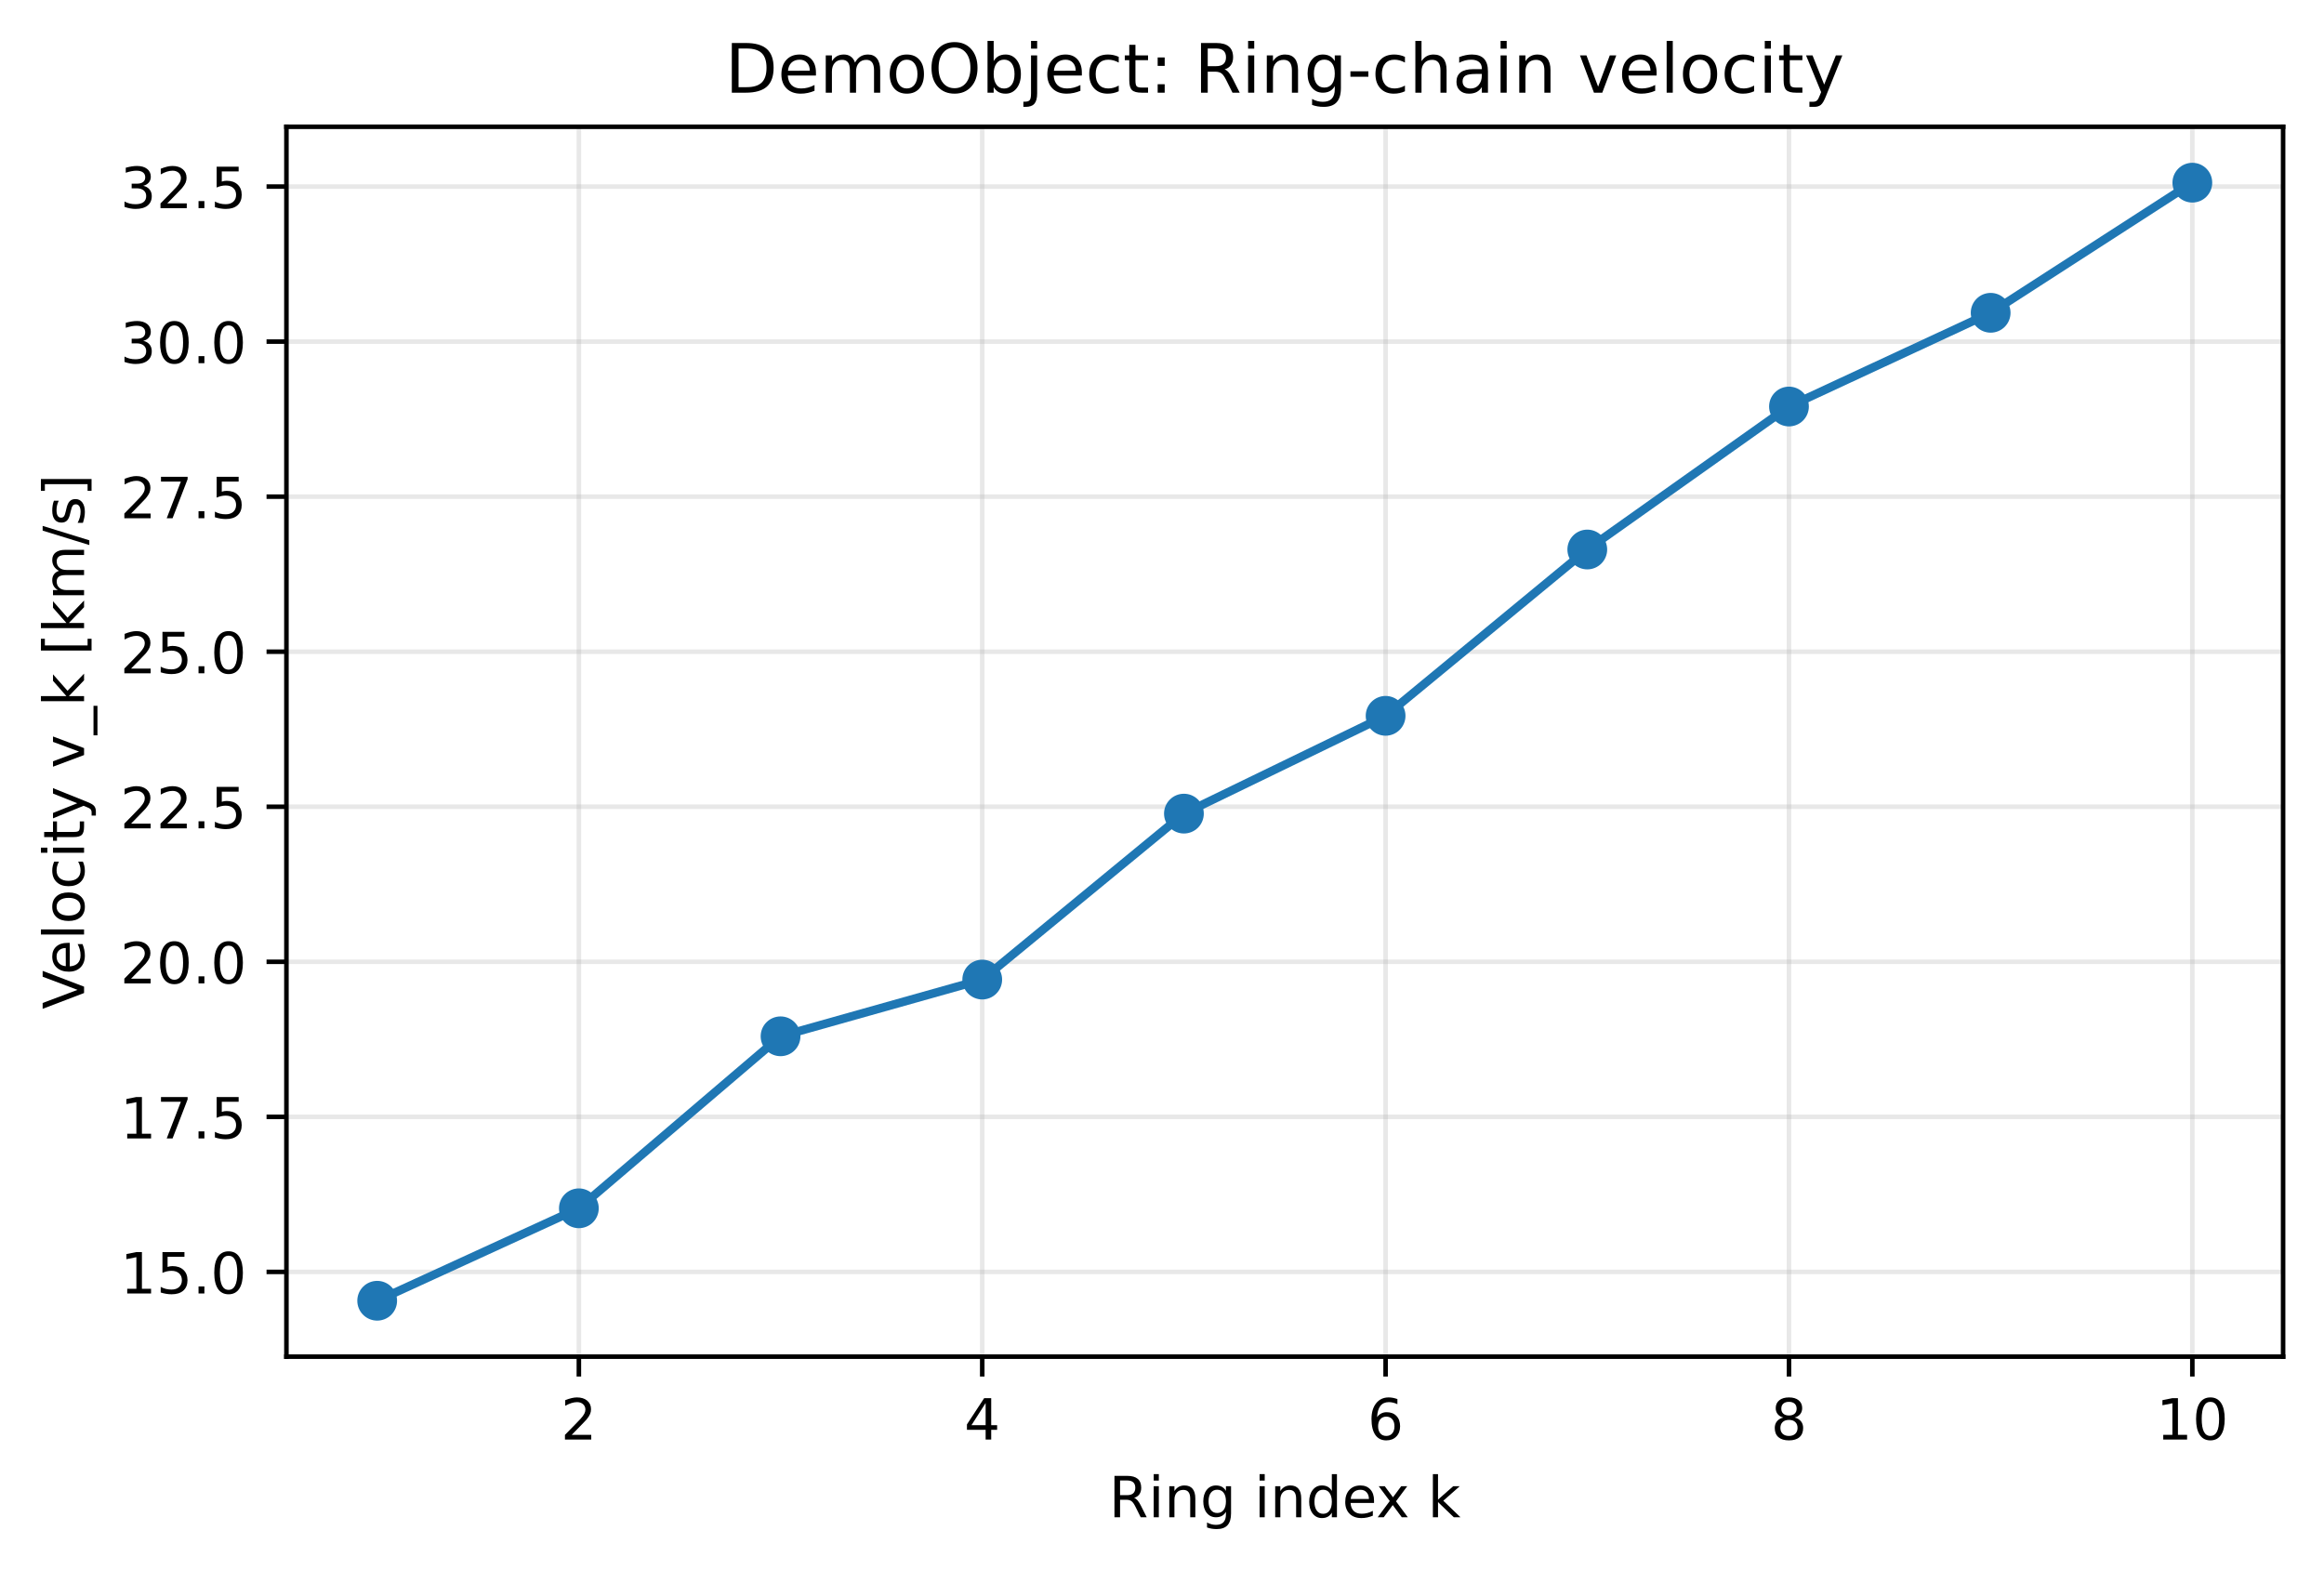
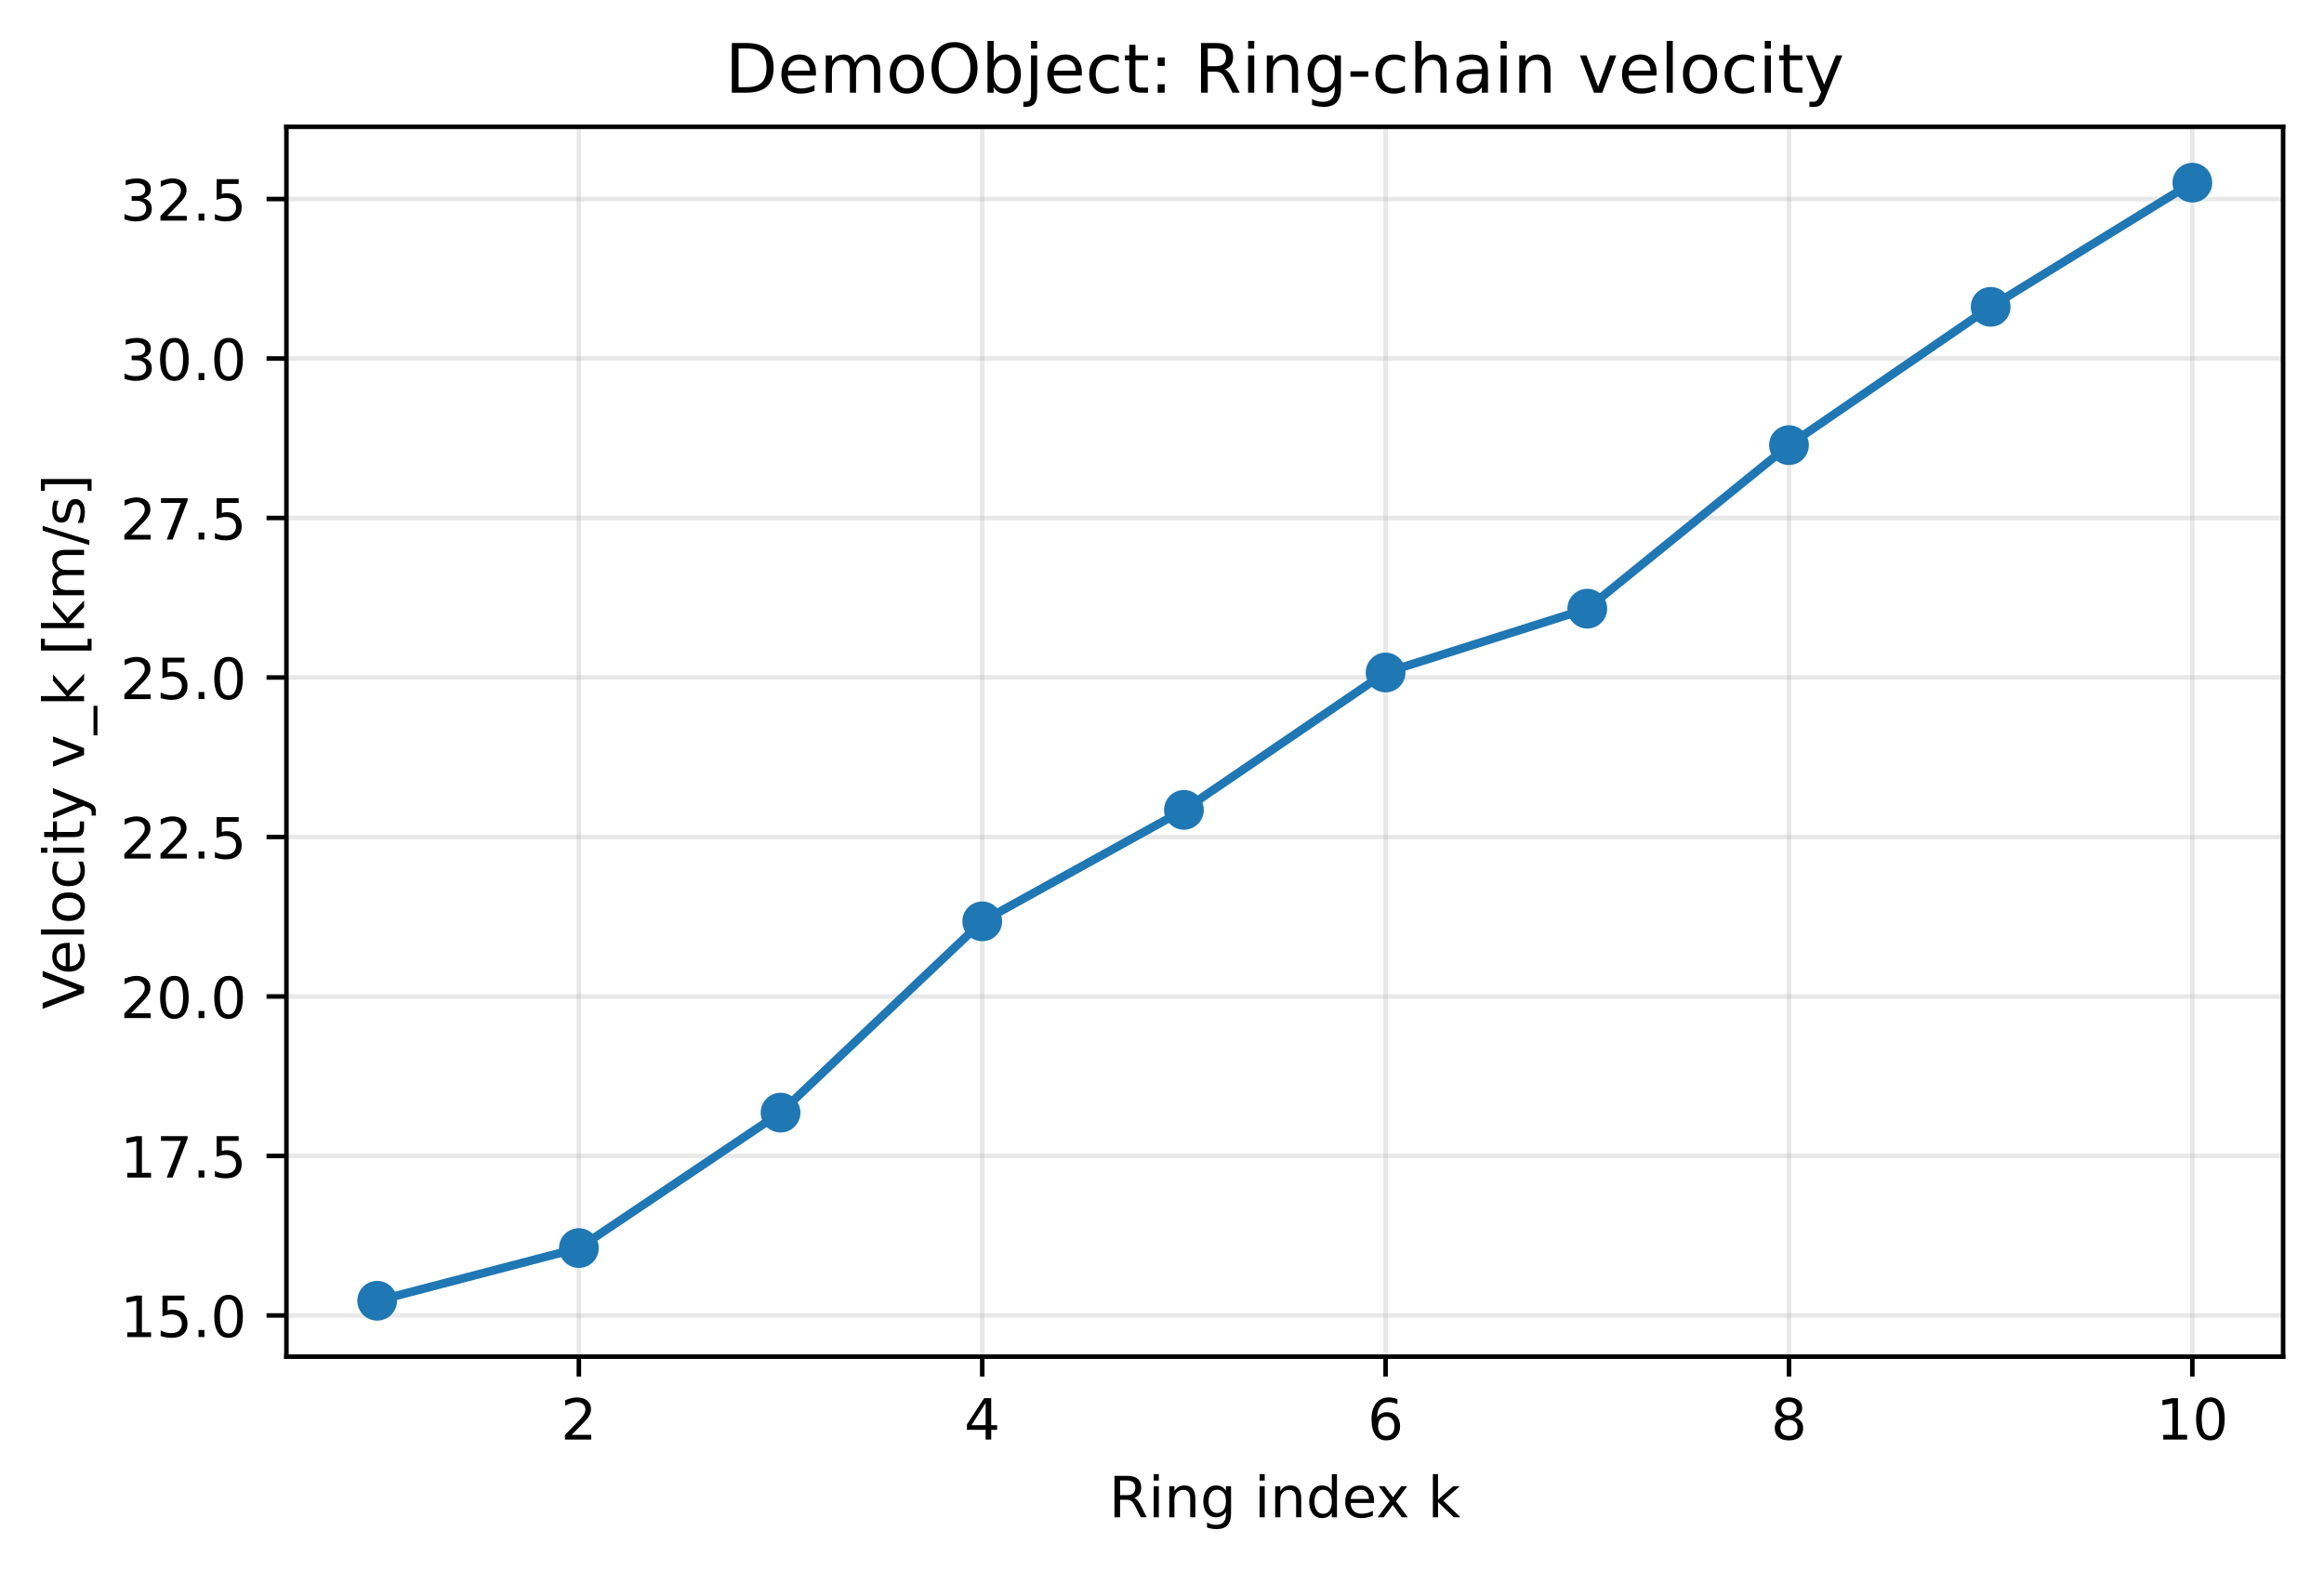
<svg xmlns="http://www.w3.org/2000/svg" xmlns:xlink="http://www.w3.org/1999/xlink" width="409.118pt" height="276.396pt" viewBox="0 0 409.118 276.396" version="1.1">
  <defs>
    <style type="text/css">*{stroke-linejoin: round; stroke-linecap: butt}</style>
  </defs>
  <g id="figure_1">
    <g id="patch_1">
      <path d="M 0 276.396  L 409.118 276.396  L 409.118 0  L 0 0  z " style="fill: #ffffff" />
    </g>
    <g id="axes_1">
      <g id="patch_2">
        <path d="M 50.422 238.84  L 401.918 238.84  L 401.918 22.318  L 50.422 22.318  z " style="fill: #ffffff" />
      </g>
      <g id="matplotlib.axis_1">
        <g id="xtick_1">
          <g id="line2d_1">
-             <path d="M 101.904 238.84  L 101.904 22.318  " clip-path="url(#p3a08c18116)" style="fill: none; stroke: #b0b0b0; stroke-opacity: 0.3; stroke-width: 0.8; stroke-linecap: square" />
+             <path d="M 101.904 238.84  L 101.904 22.318  " clip-path="url(#p1abeb2f407)" style="fill: none; stroke: #b0b0b0; stroke-opacity: 0.3; stroke-width: 0.8; stroke-linecap: square" />
          </g>
          <g id="line2d_2">
            <defs>
-               <path id="mea21366358" d="M 0 0  L 0 3.5  " style="stroke: #000000; stroke-width: 0.8" />
+               <path id="m76c64775c7" d="M 0 0  L 0 3.5  " style="stroke: #000000; stroke-width: 0.8" />
            </defs>
            <g>
-               <use xlink:href="#mea21366358" x="101.904" y="238.84" style="stroke: #000000; stroke-width: 0.8" />
+               <use xlink:href="#m76c64775c7" x="101.904" y="238.84" style="stroke: #000000; stroke-width: 0.8" />
            </g>
          </g>
          <g id="text_1">
            <g transform="translate(98.72237 253.4381) scale(0.1 -0.1)">
              <defs>
                <path id="DejaVuSans-32" d="M 1228 531  L 3431 531  L 3431 0  L 469 0  L 469 531  Q 828 903 1448 1529  Q 2069 2156 2228 2338  Q 2531 2678 2651 2914  Q 2772 3150 2772 3378  Q 2772 3750 2511 3984  Q 2250 4219 1831 4219  Q 1534 4219 1204 4116  Q 875 4013 500 3803  L 500 4441  Q 881 4594 1212 4672  Q 1544 4750 1819 4750  Q 2544 4750 2975 4387  Q 3406 4025 3406 3419  Q 3406 3131 3298 2873  Q 3191 2616 2906 2266  Q 2828 2175 2409 1742  Q 1991 1309 1228 531  z " transform="scale(0.015625)" />
              </defs>
              <use xlink:href="#DejaVuSans-32" />
            </g>
          </g>
        </g>
        <g id="xtick_2">
          <g id="line2d_3">
-             <path d="M 172.913 238.84  L 172.913 22.318  " clip-path="url(#p3a08c18116)" style="fill: none; stroke: #b0b0b0; stroke-opacity: 0.3; stroke-width: 0.8; stroke-linecap: square" />
+             <path d="M 172.913 238.84  L 172.913 22.318  " clip-path="url(#p1abeb2f407)" style="fill: none; stroke: #b0b0b0; stroke-opacity: 0.3; stroke-width: 0.8; stroke-linecap: square" />
          </g>
          <g id="line2d_4">
            <g>
-               <use xlink:href="#mea21366358" x="172.913" y="238.84" style="stroke: #000000; stroke-width: 0.8" />
+               <use xlink:href="#m76c64775c7" x="172.913" y="238.84" style="stroke: #000000; stroke-width: 0.8" />
            </g>
          </g>
          <g id="text_2">
            <g transform="translate(169.7317 253.4381) scale(0.1 -0.1)">
              <defs>
                <path id="DejaVuSans-34" d="M 2419 4116  L 825 1625  L 2419 1625  L 2419 4116  z M 2253 4666  L 3047 4666  L 3047 1625  L 3713 1625  L 3713 1100  L 3047 1100  L 3047 0  L 2419 0  L 2419 1100  L 313 1100  L 313 1709  L 2253 4666  z " transform="scale(0.015625)" />
              </defs>
              <use xlink:href="#DejaVuSans-34" />
            </g>
          </g>
        </g>
        <g id="xtick_3">
          <g id="line2d_5">
-             <path d="M 243.922 238.84  L 243.922 22.318  " clip-path="url(#p3a08c18116)" style="fill: none; stroke: #b0b0b0; stroke-opacity: 0.3; stroke-width: 0.8; stroke-linecap: square" />
+             <path d="M 243.922 238.84  L 243.922 22.318  " clip-path="url(#p1abeb2f407)" style="fill: none; stroke: #b0b0b0; stroke-opacity: 0.3; stroke-width: 0.8; stroke-linecap: square" />
          </g>
          <g id="line2d_6">
            <g>
-               <use xlink:href="#mea21366358" x="243.922" y="238.84" style="stroke: #000000; stroke-width: 0.8" />
+               <use xlink:href="#m76c64775c7" x="243.922" y="238.84" style="stroke: #000000; stroke-width: 0.8" />
            </g>
          </g>
          <g id="text_3">
            <g transform="translate(240.741 253.4381) scale(0.1 -0.1)">
              <defs>
                <path id="DejaVuSans-36" d="M 2113 2584  Q 1688 2584 1439 2293  Q 1191 2003 1191 1497  Q 1191 994 1439 701  Q 1688 409 2113 409  Q 2538 409 2786 701  Q 3034 994 3034 1497  Q 3034 2003 2786 2293  Q 2538 2584 2113 2584  z M 3366 4563  L 3366 3988  Q 3128 4100 2886 4159  Q 2644 4219 2406 4219  Q 1781 4219 1451 3797  Q 1122 3375 1075 2522  Q 1259 2794 1537 2939  Q 1816 3084 2150 3084  Q 2853 3084 3261 2657  Q 3669 2231 3669 1497  Q 3669 778 3244 343  Q 2819 -91 2113 -91  Q 1303 -91 875 529  Q 447 1150 447 2328  Q 447 3434 972 4092  Q 1497 4750 2381 4750  Q 2619 4750 2861 4703  Q 3103 4656 3366 4563  z " transform="scale(0.015625)" />
              </defs>
              <use xlink:href="#DejaVuSans-36" />
            </g>
          </g>
        </g>
        <g id="xtick_4">
          <g id="line2d_7">
-             <path d="M 314.932 238.84  L 314.932 22.318  " clip-path="url(#p3a08c18116)" style="fill: none; stroke: #b0b0b0; stroke-opacity: 0.3; stroke-width: 0.8; stroke-linecap: square" />
+             <path d="M 314.932 238.84  L 314.932 22.318  " clip-path="url(#p1abeb2f407)" style="fill: none; stroke: #b0b0b0; stroke-opacity: 0.3; stroke-width: 0.8; stroke-linecap: square" />
          </g>
          <g id="line2d_8">
            <g>
-               <use xlink:href="#mea21366358" x="314.932" y="238.84" style="stroke: #000000; stroke-width: 0.8" />
+               <use xlink:href="#m76c64775c7" x="314.932" y="238.84" style="stroke: #000000; stroke-width: 0.8" />
            </g>
          </g>
          <g id="text_4">
            <g transform="translate(311.7503 253.4381) scale(0.1 -0.1)">
              <defs>
                <path id="DejaVuSans-38" d="M 2034 2216  Q 1584 2216 1326 1975  Q 1069 1734 1069 1313  Q 1069 891 1326 650  Q 1584 409 2034 409  Q 2484 409 2743 651  Q 3003 894 3003 1313  Q 3003 1734 2745 1975  Q 2488 2216 2034 2216  z M 1403 2484  Q 997 2584 770 2862  Q 544 3141 544 3541  Q 544 4100 942 4425  Q 1341 4750 2034 4750  Q 2731 4750 3128 4425  Q 3525 4100 3525 3541  Q 3525 3141 3298 2862  Q 3072 2584 2669 2484  Q 3125 2378 3379 2068  Q 3634 1759 3634 1313  Q 3634 634 3220 271  Q 2806 -91 2034 -91  Q 1263 -91 848 271  Q 434 634 434 1313  Q 434 1759 690 2068  Q 947 2378 1403 2484  z M 1172 3481  Q 1172 3119 1398 2916  Q 1625 2713 2034 2713  Q 2441 2713 2670 2916  Q 2900 3119 2900 3481  Q 2900 3844 2670 4047  Q 2441 4250 2034 4250  Q 1625 4250 1398 4047  Q 1172 3844 1172 3481  z " transform="scale(0.015625)" />
              </defs>
              <use xlink:href="#DejaVuSans-38" />
            </g>
          </g>
        </g>
        <g id="xtick_5">
          <g id="line2d_9">
-             <path d="M 385.941 238.84  L 385.941 22.318  " clip-path="url(#p3a08c18116)" style="fill: none; stroke: #b0b0b0; stroke-opacity: 0.3; stroke-width: 0.8; stroke-linecap: square" />
+             <path d="M 385.941 238.84  L 385.941 22.318  " clip-path="url(#p1abeb2f407)" style="fill: none; stroke: #b0b0b0; stroke-opacity: 0.3; stroke-width: 0.8; stroke-linecap: square" />
          </g>
          <g id="line2d_10">
            <g>
-               <use xlink:href="#mea21366358" x="385.941" y="238.84" style="stroke: #000000; stroke-width: 0.8" />
+               <use xlink:href="#m76c64775c7" x="385.941" y="238.84" style="stroke: #000000; stroke-width: 0.8" />
            </g>
          </g>
          <g id="text_5">
            <g transform="translate(379.5783 253.4381) scale(0.1 -0.1)">
              <defs>
                <path id="DejaVuSans-31" d="M 794 531  L 1825 531  L 1825 4091  L 703 3866  L 703 4441  L 1819 4666  L 2450 4666  L 2450 531  L 3481 531  L 3481 0  L 794 0  L 794 531  z " transform="scale(0.015625)" />
                <path id="DejaVuSans-30" d="M 2034 4250  Q 1547 4250 1301 3770  Q 1056 3291 1056 2328  Q 1056 1369 1301 889  Q 1547 409 2034 409  Q 2525 409 2770 889  Q 3016 1369 3016 2328  Q 3016 3291 2770 3770  Q 2525 4250 2034 4250  z M 2034 4750  Q 2819 4750 3233 4129  Q 3647 3509 3647 2328  Q 3647 1150 3233 529  Q 2819 -91 2034 -91  Q 1250 -91 836 529  Q 422 1150 422 2328  Q 422 3509 836 4129  Q 1250 4750 2034 4750  z " transform="scale(0.015625)" />
              </defs>
              <use xlink:href="#DejaVuSans-31" />
              <use xlink:href="#DejaVuSans-30" transform="translate(63.62305 0)" />
            </g>
          </g>
        </g>
        <g id="text_6">
          <g transform="translate(195.2098 267.1163) scale(0.1 -0.1)">
            <defs>
              <path id="DejaVuSans-52" d="M 2841 2188  Q 3044 2119 3236 1894  Q 3428 1669 3622 1275  L 4263 0  L 3584 0  L 2988 1197  Q 2756 1666 2539 1819  Q 2322 1972 1947 1972  L 1259 1972  L 1259 0  L 628 0  L 628 4666  L 2053 4666  Q 2853 4666 3247 4331  Q 3641 3997 3641 3322  Q 3641 2881 3436 2590  Q 3231 2300 2841 2188  z M 1259 4147  L 1259 2491  L 2053 2491  Q 2509 2491 2742 2702  Q 2975 2913 2975 3322  Q 2975 3731 2742 3939  Q 2509 4147 2053 4147  L 1259 4147  z " transform="scale(0.015625)" />
              <path id="DejaVuSans-69" d="M 603 3500  L 1178 3500  L 1178 0  L 603 0  L 603 3500  z M 603 4863  L 1178 4863  L 1178 4134  L 603 4134  L 603 4863  z " transform="scale(0.015625)" />
              <path id="DejaVuSans-6e" d="M 3513 2113  L 3513 0  L 2938 0  L 2938 2094  Q 2938 2591 2744 2837  Q 2550 3084 2163 3084  Q 1697 3084 1428 2787  Q 1159 2491 1159 1978  L 1159 0  L 581 0  L 581 3500  L 1159 3500  L 1159 2956  Q 1366 3272 1645 3428  Q 1925 3584 2291 3584  Q 2894 3584 3203 3211  Q 3513 2838 3513 2113  z " transform="scale(0.015625)" />
              <path id="DejaVuSans-67" d="M 2906 1791  Q 2906 2416 2648 2759  Q 2391 3103 1925 3103  Q 1463 3103 1205 2759  Q 947 2416 947 1791  Q 947 1169 1205 825  Q 1463 481 1925 481  Q 2391 481 2648 825  Q 2906 1169 2906 1791  z M 3481 434  Q 3481 -459 3084 -895  Q 2688 -1331 1869 -1331  Q 1566 -1331 1297 -1286  Q 1028 -1241 775 -1147  L 775 -588  Q 1028 -725 1275 -790  Q 1522 -856 1778 -856  Q 2344 -856 2625 -561  Q 2906 -266 2906 331  L 2906 616  Q 2728 306 2450 153  Q 2172 0 1784 0  Q 1141 0 747 490  Q 353 981 353 1791  Q 353 2603 747 3093  Q 1141 3584 1784 3584  Q 2172 3584 2450 3431  Q 2728 3278 2906 2969  L 2906 3500  L 3481 3500  L 3481 434  z " transform="scale(0.015625)" />
              <path id="DejaVuSans-20" transform="scale(0.015625)" />
              <path id="DejaVuSans-64" d="M 2906 2969  L 2906 4863  L 3481 4863  L 3481 0  L 2906 0  L 2906 525  Q 2725 213 2448 61  Q 2172 -91 1784 -91  Q 1150 -91 751 415  Q 353 922 353 1747  Q 353 2572 751 3078  Q 1150 3584 1784 3584  Q 2172 3584 2448 3432  Q 2725 3281 2906 2969  z M 947 1747  Q 947 1113 1208 752  Q 1469 391 1925 391  Q 2381 391 2643 752  Q 2906 1113 2906 1747  Q 2906 2381 2643 2742  Q 2381 3103 1925 3103  Q 1469 3103 1208 2742  Q 947 2381 947 1747  z " transform="scale(0.015625)" />
              <path id="DejaVuSans-65" d="M 3597 1894  L 3597 1613  L 953 1613  Q 991 1019 1311 708  Q 1631 397 2203 397  Q 2534 397 2845 478  Q 3156 559 3463 722  L 3463 178  Q 3153 47 2828 -22  Q 2503 -91 2169 -91  Q 1331 -91 842 396  Q 353 884 353 1716  Q 353 2575 817 3079  Q 1281 3584 2069 3584  Q 2775 3584 3186 3129  Q 3597 2675 3597 1894  z M 3022 2063  Q 3016 2534 2758 2815  Q 2500 3097 2075 3097  Q 1594 3097 1305 2825  Q 1016 2553 972 2059  L 3022 2063  z " transform="scale(0.015625)" />
              <path id="DejaVuSans-78" d="M 3513 3500  L 2247 1797  L 3578 0  L 2900 0  L 1881 1375  L 863 0  L 184 0  L 1544 1831  L 300 3500  L 978 3500  L 1906 2253  L 2834 3500  L 3513 3500  z " transform="scale(0.015625)" />
              <path id="DejaVuSans-6b" d="M 581 4863  L 1159 4863  L 1159 1991  L 2875 3500  L 3609 3500  L 1753 1863  L 3688 0  L 2938 0  L 1159 1709  L 1159 0  L 581 0  L 581 4863  z " transform="scale(0.015625)" />
            </defs>
            <use xlink:href="#DejaVuSans-52" />
            <use xlink:href="#DejaVuSans-69" transform="translate(69.48242 0)" />
            <use xlink:href="#DejaVuSans-6e" transform="translate(97.26562 0)" />
            <use xlink:href="#DejaVuSans-67" transform="translate(160.6445 0)" />
            <use xlink:href="#DejaVuSans-20" transform="translate(224.1211 0)" />
            <use xlink:href="#DejaVuSans-69" transform="translate(255.9082 0)" />
            <use xlink:href="#DejaVuSans-6e" transform="translate(283.6914 0)" />
            <use xlink:href="#DejaVuSans-64" transform="translate(347.0703 0)" />
            <use xlink:href="#DejaVuSans-65" transform="translate(410.5469 0)" />
            <use xlink:href="#DejaVuSans-78" transform="translate(470.3203 0)" />
            <use xlink:href="#DejaVuSans-20" transform="translate(529.5 0)" />
            <use xlink:href="#DejaVuSans-6b" transform="translate(561.2871 0)" />
          </g>
        </g>
      </g>
      <g id="matplotlib.axis_2">
        <g id="ytick_1">
          <g id="line2d_11">
-             <path d="M 50.422 223.92  L 401.918 223.92  " clip-path="url(#p3a08c18116)" style="fill: none; stroke: #b0b0b0; stroke-opacity: 0.3; stroke-width: 0.8; stroke-linecap: square" />
+             <path d="M 50.422 231.587  L 401.918 231.587  " clip-path="url(#p1abeb2f407)" style="fill: none; stroke: #b0b0b0; stroke-opacity: 0.3; stroke-width: 0.8; stroke-linecap: square" />
          </g>
          <g id="line2d_12">
            <defs>
-               <path id="m4602dbe542" d="M 0 0  L -3.5 0  " style="stroke: #000000; stroke-width: 0.8" />
+               <path id="m8dc00217d2" d="M 0 0  L -3.5 0  " style="stroke: #000000; stroke-width: 0.8" />
            </defs>
            <g>
-               <use xlink:href="#m4602dbe542" x="50.422" y="223.92" style="stroke: #000000; stroke-width: 0.8" />
+               <use xlink:href="#m8dc00217d2" x="50.422" y="231.587" style="stroke: #000000; stroke-width: 0.8" />
            </g>
          </g>
          <g id="text_7">
-             <g transform="translate(21.15625 227.7188) scale(0.1 -0.1)">
+             <g transform="translate(21.15625 235.3864) scale(0.1 -0.1)">
              <defs>
                <path id="DejaVuSans-35" d="M 691 4666  L 3169 4666  L 3169 4134  L 1269 4134  L 1269 2991  Q 1406 3038 1543 3061  Q 1681 3084 1819 3084  Q 2600 3084 3056 2656  Q 3513 2228 3513 1497  Q 3513 744 3044 326  Q 2575 -91 1722 -91  Q 1428 -91 1123 -41  Q 819 9 494 109  L 494 744  Q 775 591 1075 516  Q 1375 441 1709 441  Q 2250 441 2565 725  Q 2881 1009 2881 1497  Q 2881 1984 2565 2268  Q 2250 2553 1709 2553  Q 1456 2553 1204 2497  Q 953 2441 691 2322  L 691 4666  z " transform="scale(0.015625)" />
                <path id="DejaVuSans-2e" d="M 684 794  L 1344 794  L 1344 0  L 684 0  L 684 794  z " transform="scale(0.015625)" />
              </defs>
              <use xlink:href="#DejaVuSans-31" />
              <use xlink:href="#DejaVuSans-35" transform="translate(63.62305 0)" />
              <use xlink:href="#DejaVuSans-2e" transform="translate(127.2461 0)" />
              <use xlink:href="#DejaVuSans-30" transform="translate(159.0332 0)" />
            </g>
          </g>
        </g>
        <g id="ytick_2">
          <g id="line2d_13">
-             <path d="M 50.422 196.623  L 401.918 196.623  " clip-path="url(#p3a08c18116)" style="fill: none; stroke: #b0b0b0; stroke-opacity: 0.3; stroke-width: 0.8; stroke-linecap: square" />
+             <path d="M 50.422 203.508  L 401.918 203.508  " clip-path="url(#p1abeb2f407)" style="fill: none; stroke: #b0b0b0; stroke-opacity: 0.3; stroke-width: 0.8; stroke-linecap: square" />
          </g>
          <g id="line2d_14">
            <g>
-               <use xlink:href="#m4602dbe542" x="50.422" y="196.623" style="stroke: #000000; stroke-width: 0.8" />
+               <use xlink:href="#m8dc00217d2" x="50.422" y="203.508" style="stroke: #000000; stroke-width: 0.8" />
            </g>
          </g>
          <g id="text_8">
-             <g transform="translate(21.15625 200.422) scale(0.1 -0.1)">
+             <g transform="translate(21.15625 207.3076) scale(0.1 -0.1)">
              <defs>
                <path id="DejaVuSans-37" d="M 525 4666  L 3525 4666  L 3525 4397  L 1831 0  L 1172 0  L 2766 4134  L 525 4134  L 525 4666  z " transform="scale(0.015625)" />
              </defs>
              <use xlink:href="#DejaVuSans-31" />
              <use xlink:href="#DejaVuSans-37" transform="translate(63.62305 0)" />
              <use xlink:href="#DejaVuSans-2e" transform="translate(127.2461 0)" />
              <use xlink:href="#DejaVuSans-35" transform="translate(159.0332 0)" />
            </g>
          </g>
        </g>
        <g id="ytick_3">
          <g id="line2d_15">
-             <path d="M 50.422 169.326  L 401.918 169.326  " clip-path="url(#p3a08c18116)" style="fill: none; stroke: #b0b0b0; stroke-opacity: 0.3; stroke-width: 0.8; stroke-linecap: square" />
+             <path d="M 50.422 175.43  L 401.918 175.43  " clip-path="url(#p1abeb2f407)" style="fill: none; stroke: #b0b0b0; stroke-opacity: 0.3; stroke-width: 0.8; stroke-linecap: square" />
          </g>
          <g id="line2d_16">
            <g>
-               <use xlink:href="#m4602dbe542" x="50.422" y="169.326" style="stroke: #000000; stroke-width: 0.8" />
+               <use xlink:href="#m8dc00217d2" x="50.422" y="175.43" style="stroke: #000000; stroke-width: 0.8" />
            </g>
          </g>
          <g id="text_9">
-             <g transform="translate(21.15625 173.1252) scale(0.1 -0.1)">
+             <g transform="translate(21.15625 179.2288) scale(0.1 -0.1)">
              <use xlink:href="#DejaVuSans-32" />
              <use xlink:href="#DejaVuSans-30" transform="translate(63.62305 0)" />
              <use xlink:href="#DejaVuSans-2e" transform="translate(127.2461 0)" />
              <use xlink:href="#DejaVuSans-30" transform="translate(159.0332 0)" />
            </g>
          </g>
        </g>
        <g id="ytick_4">
          <g id="line2d_17">
-             <path d="M 50.422 142.029  L 401.918 142.029  " clip-path="url(#p3a08c18116)" style="fill: none; stroke: #b0b0b0; stroke-opacity: 0.3; stroke-width: 0.8; stroke-linecap: square" />
+             <path d="M 50.422 147.351  L 401.918 147.351  " clip-path="url(#p1abeb2f407)" style="fill: none; stroke: #b0b0b0; stroke-opacity: 0.3; stroke-width: 0.8; stroke-linecap: square" />
          </g>
          <g id="line2d_18">
            <g>
-               <use xlink:href="#m4602dbe542" x="50.422" y="142.029" style="stroke: #000000; stroke-width: 0.8" />
+               <use xlink:href="#m8dc00217d2" x="50.422" y="147.351" style="stroke: #000000; stroke-width: 0.8" />
            </g>
          </g>
          <g id="text_10">
-             <g transform="translate(21.15625 145.8283) scale(0.1 -0.1)">
+             <g transform="translate(21.15625 151.15) scale(0.1 -0.1)">
              <use xlink:href="#DejaVuSans-32" />
              <use xlink:href="#DejaVuSans-32" transform="translate(63.62305 0)" />
              <use xlink:href="#DejaVuSans-2e" transform="translate(127.2461 0)" />
              <use xlink:href="#DejaVuSans-35" transform="translate(159.0332 0)" />
            </g>
          </g>
        </g>
        <g id="ytick_5">
          <g id="line2d_19">
-             <path d="M 50.422 114.732  L 401.918 114.732  " clip-path="url(#p3a08c18116)" style="fill: none; stroke: #b0b0b0; stroke-opacity: 0.3; stroke-width: 0.8; stroke-linecap: square" />
+             <path d="M 50.422 119.272  L 401.918 119.272  " clip-path="url(#p1abeb2f407)" style="fill: none; stroke: #b0b0b0; stroke-opacity: 0.3; stroke-width: 0.8; stroke-linecap: square" />
          </g>
          <g id="line2d_20">
            <g>
-               <use xlink:href="#m4602dbe542" x="50.422" y="114.732" style="stroke: #000000; stroke-width: 0.8" />
+               <use xlink:href="#m8dc00217d2" x="50.422" y="119.272" style="stroke: #000000; stroke-width: 0.8" />
            </g>
          </g>
          <g id="text_11">
-             <g transform="translate(21.15625 118.5315) scale(0.1 -0.1)">
+             <g transform="translate(21.15625 123.0712) scale(0.1 -0.1)">
              <use xlink:href="#DejaVuSans-32" />
              <use xlink:href="#DejaVuSans-35" transform="translate(63.62305 0)" />
              <use xlink:href="#DejaVuSans-2e" transform="translate(127.2461 0)" />
              <use xlink:href="#DejaVuSans-30" transform="translate(159.0332 0)" />
            </g>
          </g>
        </g>
        <g id="ytick_6">
          <g id="line2d_21">
-             <path d="M 50.422 87.435  L 401.918 87.435  " clip-path="url(#p3a08c18116)" style="fill: none; stroke: #b0b0b0; stroke-opacity: 0.3; stroke-width: 0.8; stroke-linecap: square" />
+             <path d="M 50.422 91.193  L 401.918 91.193  " clip-path="url(#p1abeb2f407)" style="fill: none; stroke: #b0b0b0; stroke-opacity: 0.3; stroke-width: 0.8; stroke-linecap: square" />
          </g>
          <g id="line2d_22">
            <g>
-               <use xlink:href="#m4602dbe542" x="50.422" y="87.435" style="stroke: #000000; stroke-width: 0.8" />
+               <use xlink:href="#m8dc00217d2" x="50.422" y="91.193" style="stroke: #000000; stroke-width: 0.8" />
            </g>
          </g>
          <g id="text_12">
-             <g transform="translate(21.15625 91.23471) scale(0.1 -0.1)">
+             <g transform="translate(21.15625 94.99244) scale(0.1 -0.1)">
              <use xlink:href="#DejaVuSans-32" />
              <use xlink:href="#DejaVuSans-37" transform="translate(63.62305 0)" />
              <use xlink:href="#DejaVuSans-2e" transform="translate(127.2461 0)" />
              <use xlink:href="#DejaVuSans-35" transform="translate(159.0332 0)" />
            </g>
          </g>
        </g>
        <g id="ytick_7">
          <g id="line2d_23">
-             <path d="M 50.422 60.139  L 401.918 60.139  " clip-path="url(#p3a08c18116)" style="fill: none; stroke: #b0b0b0; stroke-opacity: 0.3; stroke-width: 0.8; stroke-linecap: square" />
+             <path d="M 50.422 63.114  L 401.918 63.114  " clip-path="url(#p1abeb2f407)" style="fill: none; stroke: #b0b0b0; stroke-opacity: 0.3; stroke-width: 0.8; stroke-linecap: square" />
          </g>
          <g id="line2d_24">
            <g>
-               <use xlink:href="#m4602dbe542" x="50.422" y="60.139" style="stroke: #000000; stroke-width: 0.8" />
+               <use xlink:href="#m8dc00217d2" x="50.422" y="63.114" style="stroke: #000000; stroke-width: 0.8" />
            </g>
          </g>
          <g id="text_13">
-             <g transform="translate(21.15625 63.93789) scale(0.1 -0.1)">
+             <g transform="translate(21.15625 66.91363) scale(0.1 -0.1)">
              <defs>
                <path id="DejaVuSans-33" d="M 2597 2516  Q 3050 2419 3304 2112  Q 3559 1806 3559 1356  Q 3559 666 3084 287  Q 2609 -91 1734 -91  Q 1441 -91 1130 -33  Q 819 25 488 141  L 488 750  Q 750 597 1062 519  Q 1375 441 1716 441  Q 2309 441 2620 675  Q 2931 909 2931 1356  Q 2931 1769 2642 2001  Q 2353 2234 1838 2234  L 1294 2234  L 1294 2753  L 1863 2753  Q 2328 2753 2575 2939  Q 2822 3125 2822 3475  Q 2822 3834 2567 4026  Q 2313 4219 1838 4219  Q 1578 4219 1281 4162  Q 984 4106 628 3988  L 628 4550  Q 988 4650 1302 4700  Q 1616 4750 1894 4750  Q 2613 4750 3031 4423  Q 3450 4097 3450 3541  Q 3450 3153 3228 2886  Q 3006 2619 2597 2516  z " transform="scale(0.015625)" />
              </defs>
              <use xlink:href="#DejaVuSans-33" />
              <use xlink:href="#DejaVuSans-30" transform="translate(63.62305 0)" />
              <use xlink:href="#DejaVuSans-2e" transform="translate(127.2461 0)" />
              <use xlink:href="#DejaVuSans-30" transform="translate(159.0332 0)" />
            </g>
          </g>
        </g>
        <g id="ytick_8">
          <g id="line2d_25">
-             <path d="M 50.422 32.842  L 401.918 32.842  " clip-path="url(#p3a08c18116)" style="fill: none; stroke: #b0b0b0; stroke-opacity: 0.3; stroke-width: 0.8; stroke-linecap: square" />
+             <path d="M 50.422 35.036  L 401.918 35.036  " clip-path="url(#p1abeb2f407)" style="fill: none; stroke: #b0b0b0; stroke-opacity: 0.3; stroke-width: 0.8; stroke-linecap: square" />
          </g>
          <g id="line2d_26">
            <g>
-               <use xlink:href="#m4602dbe542" x="50.422" y="32.842" style="stroke: #000000; stroke-width: 0.8" />
+               <use xlink:href="#m8dc00217d2" x="50.422" y="35.036" style="stroke: #000000; stroke-width: 0.8" />
            </g>
          </g>
          <g id="text_14">
-             <g transform="translate(21.15625 36.64107) scale(0.1 -0.1)">
+             <g transform="translate(21.15625 38.83483) scale(0.1 -0.1)">
              <use xlink:href="#DejaVuSans-33" />
              <use xlink:href="#DejaVuSans-32" transform="translate(63.62305 0)" />
              <use xlink:href="#DejaVuSans-2e" transform="translate(127.2461 0)" />
              <use xlink:href="#DejaVuSans-35" transform="translate(159.0332 0)" />
            </g>
          </g>
        </g>
        <g id="text_15">
          <g transform="translate(14.79844 177.6836) rotate(-90) scale(0.1 -0.1)">
            <defs>
              <path id="DejaVuSans-56" d="M 1831 0  L 50 4666  L 709 4666  L 2188 738  L 3669 4666  L 4325 4666  L 2547 0  L 1831 0  z " transform="scale(0.015625)" />
              <path id="DejaVuSans-6c" d="M 603 4863  L 1178 4863  L 1178 0  L 603 0  L 603 4863  z " transform="scale(0.015625)" />
              <path id="DejaVuSans-6f" d="M 1959 3097  Q 1497 3097 1228 2736  Q 959 2375 959 1747  Q 959 1119 1226 758  Q 1494 397 1959 397  Q 2419 397 2687 759  Q 2956 1122 2956 1747  Q 2956 2369 2687 2733  Q 2419 3097 1959 3097  z M 1959 3584  Q 2709 3584 3137 3096  Q 3566 2609 3566 1747  Q 3566 888 3137 398  Q 2709 -91 1959 -91  Q 1206 -91 779 398  Q 353 888 353 1747  Q 353 2609 779 3096  Q 1206 3584 1959 3584  z " transform="scale(0.015625)" />
              <path id="DejaVuSans-63" d="M 3122 3366  L 3122 2828  Q 2878 2963 2633 3030  Q 2388 3097 2138 3097  Q 1578 3097 1268 2742  Q 959 2388 959 1747  Q 959 1106 1268 751  Q 1578 397 2138 397  Q 2388 397 2633 464  Q 2878 531 3122 666  L 3122 134  Q 2881 22 2623 -34  Q 2366 -91 2075 -91  Q 1284 -91 818 406  Q 353 903 353 1747  Q 353 2603 823 3093  Q 1294 3584 2113 3584  Q 2378 3584 2631 3529  Q 2884 3475 3122 3366  z " transform="scale(0.015625)" />
              <path id="DejaVuSans-74" d="M 1172 4494  L 1172 3500  L 2356 3500  L 2356 3053  L 1172 3053  L 1172 1153  Q 1172 725 1289 603  Q 1406 481 1766 481  L 2356 481  L 2356 0  L 1766 0  Q 1100 0 847 248  Q 594 497 594 1153  L 594 3053  L 172 3053  L 172 3500  L 594 3500  L 594 4494  L 1172 4494  z " transform="scale(0.015625)" />
              <path id="DejaVuSans-79" d="M 2059 -325  Q 1816 -950 1584 -1140  Q 1353 -1331 966 -1331  L 506 -1331  L 506 -850  L 844 -850  Q 1081 -850 1212 -737  Q 1344 -625 1503 -206  L 1606 56  L 191 3500  L 800 3500  L 1894 763  L 2988 3500  L 3597 3500  L 2059 -325  z " transform="scale(0.015625)" />
              <path id="DejaVuSans-76" d="M 191 3500  L 800 3500  L 1894 563  L 2988 3500  L 3597 3500  L 2284 0  L 1503 0  L 191 3500  z " transform="scale(0.015625)" />
              <path id="DejaVuSans-5f" d="M 3263 -1063  L 3263 -1509  L -63 -1509  L -63 -1063  L 3263 -1063  z " transform="scale(0.015625)" />
              <path id="DejaVuSans-5b" d="M 550 4863  L 1875 4863  L 1875 4416  L 1125 4416  L 1125 -397  L 1875 -397  L 1875 -844  L 550 -844  L 550 4863  z " transform="scale(0.015625)" />
              <path id="DejaVuSans-6d" d="M 3328 2828  Q 3544 3216 3844 3400  Q 4144 3584 4550 3584  Q 5097 3584 5394 3201  Q 5691 2819 5691 2113  L 5691 0  L 5113 0  L 5113 2094  Q 5113 2597 4934 2840  Q 4756 3084 4391 3084  Q 3944 3084 3684 2787  Q 3425 2491 3425 1978  L 3425 0  L 2847 0  L 2847 2094  Q 2847 2600 2669 2842  Q 2491 3084 2119 3084  Q 1678 3084 1418 2786  Q 1159 2488 1159 1978  L 1159 0  L 581 0  L 581 3500  L 1159 3500  L 1159 2956  Q 1356 3278 1631 3431  Q 1906 3584 2284 3584  Q 2666 3584 2933 3390  Q 3200 3197 3328 2828  z " transform="scale(0.015625)" />
              <path id="DejaVuSans-2f" d="M 1625 4666  L 2156 4666  L 531 -594  L 0 -594  L 1625 4666  z " transform="scale(0.015625)" />
              <path id="DejaVuSans-73" d="M 2834 3397  L 2834 2853  Q 2591 2978 2328 3040  Q 2066 3103 1784 3103  Q 1356 3103 1142 2972  Q 928 2841 928 2578  Q 928 2378 1081 2264  Q 1234 2150 1697 2047  L 1894 2003  Q 2506 1872 2764 1633  Q 3022 1394 3022 966  Q 3022 478 2636 193  Q 2250 -91 1575 -91  Q 1294 -91 989 -36  Q 684 19 347 128  L 347 722  Q 666 556 975 473  Q 1284 391 1588 391  Q 1994 391 2212 530  Q 2431 669 2431 922  Q 2431 1156 2273 1281  Q 2116 1406 1581 1522  L 1381 1569  Q 847 1681 609 1914  Q 372 2147 372 2553  Q 372 3047 722 3315  Q 1072 3584 1716 3584  Q 2034 3584 2315 3537  Q 2597 3491 2834 3397  z " transform="scale(0.015625)" />
              <path id="DejaVuSans-5d" d="M 1947 4863  L 1947 -844  L 622 -844  L 622 -397  L 1369 -397  L 1369 4416  L 622 4416  L 622 4863  L 1947 4863  z " transform="scale(0.015625)" />
            </defs>
            <use xlink:href="#DejaVuSans-56" />
            <use xlink:href="#DejaVuSans-65" transform="translate(60.6582 0)" />
            <use xlink:href="#DejaVuSans-6c" transform="translate(122.1816 0)" />
            <use xlink:href="#DejaVuSans-6f" transform="translate(149.9648 0)" />
            <use xlink:href="#DejaVuSans-63" transform="translate(211.1465 0)" />
            <use xlink:href="#DejaVuSans-69" transform="translate(266.127 0)" />
            <use xlink:href="#DejaVuSans-74" transform="translate(293.9102 0)" />
            <use xlink:href="#DejaVuSans-79" transform="translate(333.1191 0)" />
            <use xlink:href="#DejaVuSans-20" transform="translate(392.2988 0)" />
            <use xlink:href="#DejaVuSans-76" transform="translate(424.0859 0)" />
            <use xlink:href="#DejaVuSans-5f" transform="translate(483.2656 0)" />
            <use xlink:href="#DejaVuSans-6b" transform="translate(533.2656 0)" />
            <use xlink:href="#DejaVuSans-20" transform="translate(591.1758 0)" />
            <use xlink:href="#DejaVuSans-5b" transform="translate(622.9629 0)" />
            <use xlink:href="#DejaVuSans-6b" transform="translate(661.9766 0)" />
            <use xlink:href="#DejaVuSans-6d" transform="translate(719.8867 0)" />
            <use xlink:href="#DejaVuSans-2f" transform="translate(817.2988 0)" />
            <use xlink:href="#DejaVuSans-73" transform="translate(850.9902 0)" />
            <use xlink:href="#DejaVuSans-5d" transform="translate(903.0898 0)" />
          </g>
        </g>
      </g>
      <g id="line2d_27">
-         <path d="M 66.399 228.998  L 101.904 212.723  L 137.408 182.443  L 172.913 172.455  L 208.418 143.239  L 243.922 126.022  L 279.427 96.741  L 314.932 71.569  L 350.436 55.067  L 385.941 32.16  " clip-path="url(#p3a08c18116)" style="fill: none; stroke: #1f77b4; stroke-width: 1.5; stroke-linecap: square" />
+         <path d="M 66.399 228.998  L 101.904 219.724  L 137.408 195.882  L 172.913 162.205  L 208.418 142.578  L 243.922 118.393  L 279.427 107.158  L 314.932 78.367  L 350.436 54.021  L 385.941 32.16  " clip-path="url(#p1abeb2f407)" style="fill: none; stroke: #1f77b4; stroke-width: 1.5; stroke-linecap: square" />
        <defs>
-           <path id="m2f98c10b2e" d="M 0 3  C 0.796 3 1.559 2.684 2.121 2.121  C 2.684 1.559 3 0.796 3 0  C 3 -0.796 2.684 -1.559 2.121 -2.121  C 1.559 -2.684 0.796 -3 0 -3  C -0.796 -3 -1.559 -2.684 -2.121 -2.121  C -2.684 -1.559 -3 -0.796 -3 0  C -3 0.796 -2.684 1.559 -2.121 2.121  C -1.559 2.684 -0.796 3 0 3  z " style="stroke: #1f77b4" />
+           <path id="m7d959c143c" d="M 0 3  C 0.796 3 1.559 2.684 2.121 2.121  C 2.684 1.559 3 0.796 3 0  C 3 -0.796 2.684 -1.559 2.121 -2.121  C 1.559 -2.684 0.796 -3 0 -3  C -0.796 -3 -1.559 -2.684 -2.121 -2.121  C -2.684 -1.559 -3 -0.796 -3 0  C -3 0.796 -2.684 1.559 -2.121 2.121  C -1.559 2.684 -0.796 3 0 3  z " style="stroke: #1f77b4" />
        </defs>
-         <g clip-path="url(#p3a08c18116)">
-           <use xlink:href="#m2f98c10b2e" x="66.399" y="228.998" style="fill: #1f77b4; stroke: #1f77b4" />
-           <use xlink:href="#m2f98c10b2e" x="101.904" y="212.723" style="fill: #1f77b4; stroke: #1f77b4" />
-           <use xlink:href="#m2f98c10b2e" x="137.408" y="182.443" style="fill: #1f77b4; stroke: #1f77b4" />
-           <use xlink:href="#m2f98c10b2e" x="172.913" y="172.455" style="fill: #1f77b4; stroke: #1f77b4" />
-           <use xlink:href="#m2f98c10b2e" x="208.418" y="143.239" style="fill: #1f77b4; stroke: #1f77b4" />
-           <use xlink:href="#m2f98c10b2e" x="243.922" y="126.022" style="fill: #1f77b4; stroke: #1f77b4" />
-           <use xlink:href="#m2f98c10b2e" x="279.427" y="96.741" style="fill: #1f77b4; stroke: #1f77b4" />
-           <use xlink:href="#m2f98c10b2e" x="314.932" y="71.569" style="fill: #1f77b4; stroke: #1f77b4" />
-           <use xlink:href="#m2f98c10b2e" x="350.436" y="55.067" style="fill: #1f77b4; stroke: #1f77b4" />
-           <use xlink:href="#m2f98c10b2e" x="385.941" y="32.16" style="fill: #1f77b4; stroke: #1f77b4" />
+         <g clip-path="url(#p1abeb2f407)">
+           <use xlink:href="#m7d959c143c" x="66.399" y="228.998" style="fill: #1f77b4; stroke: #1f77b4" />
+           <use xlink:href="#m7d959c143c" x="101.904" y="219.724" style="fill: #1f77b4; stroke: #1f77b4" />
+           <use xlink:href="#m7d959c143c" x="137.408" y="195.882" style="fill: #1f77b4; stroke: #1f77b4" />
+           <use xlink:href="#m7d959c143c" x="172.913" y="162.205" style="fill: #1f77b4; stroke: #1f77b4" />
+           <use xlink:href="#m7d959c143c" x="208.418" y="142.578" style="fill: #1f77b4; stroke: #1f77b4" />
+           <use xlink:href="#m7d959c143c" x="243.922" y="118.393" style="fill: #1f77b4; stroke: #1f77b4" />
+           <use xlink:href="#m7d959c143c" x="279.427" y="107.158" style="fill: #1f77b4; stroke: #1f77b4" />
+           <use xlink:href="#m7d959c143c" x="314.932" y="78.367" style="fill: #1f77b4; stroke: #1f77b4" />
+           <use xlink:href="#m7d959c143c" x="350.436" y="54.021" style="fill: #1f77b4; stroke: #1f77b4" />
+           <use xlink:href="#m7d959c143c" x="385.941" y="32.16" style="fill: #1f77b4; stroke: #1f77b4" />
        </g>
      </g>
      <g id="patch_3">
        <path d="M 50.422 238.84  L 50.422 22.318  " style="fill: none; stroke: #000000; stroke-width: 0.8; stroke-linejoin: miter; stroke-linecap: square" />
      </g>
      <g id="patch_4">
        <path d="M 401.918 238.84  L 401.918 22.318  " style="fill: none; stroke: #000000; stroke-width: 0.8; stroke-linejoin: miter; stroke-linecap: square" />
      </g>
      <g id="patch_5">
        <path d="M 50.422 238.84  L 401.918 238.84  " style="fill: none; stroke: #000000; stroke-width: 0.8; stroke-linejoin: miter; stroke-linecap: square" />
      </g>
      <g id="patch_6">
        <path d="M 50.422 22.318  L 401.918 22.318  " style="fill: none; stroke: #000000; stroke-width: 0.8; stroke-linejoin: miter; stroke-linecap: square" />
      </g>
      <g id="text_16">
        <g transform="translate(127.6546 16.31812) scale(0.12 -0.12)">
          <defs>
            <path id="DejaVuSans-44" d="M 1259 4147  L 1259 519  L 2022 519  Q 2988 519 3436 956  Q 3884 1394 3884 2338  Q 3884 3275 3436 3711  Q 2988 4147 2022 4147  L 1259 4147  z M 628 4666  L 1925 4666  Q 3281 4666 3915 4102  Q 4550 3538 4550 2338  Q 4550 1131 3912 565  Q 3275 0 1925 0  L 628 0  L 628 4666  z " transform="scale(0.015625)" />
            <path id="DejaVuSans-4f" d="M 2522 4238  Q 1834 4238 1429 3725  Q 1025 3213 1025 2328  Q 1025 1447 1429 934  Q 1834 422 2522 422  Q 3209 422 3611 934  Q 4013 1447 4013 2328  Q 4013 3213 3611 3725  Q 3209 4238 2522 4238  z M 2522 4750  Q 3503 4750 4090 4092  Q 4678 3434 4678 2328  Q 4678 1225 4090 567  Q 3503 -91 2522 -91  Q 1538 -91 948 565  Q 359 1222 359 2328  Q 359 3434 948 4092  Q 1538 4750 2522 4750  z " transform="scale(0.015625)" />
            <path id="DejaVuSans-62" d="M 3116 1747  Q 3116 2381 2855 2742  Q 2594 3103 2138 3103  Q 1681 3103 1420 2742  Q 1159 2381 1159 1747  Q 1159 1113 1420 752  Q 1681 391 2138 391  Q 2594 391 2855 752  Q 3116 1113 3116 1747  z M 1159 2969  Q 1341 3281 1617 3432  Q 1894 3584 2278 3584  Q 2916 3584 3314 3078  Q 3713 2572 3713 1747  Q 3713 922 3314 415  Q 2916 -91 2278 -91  Q 1894 -91 1617 61  Q 1341 213 1159 525  L 1159 0  L 581 0  L 581 4863  L 1159 4863  L 1159 2969  z " transform="scale(0.015625)" />
            <path id="DejaVuSans-6a" d="M 603 3500  L 1178 3500  L 1178 -63  Q 1178 -731 923 -1031  Q 669 -1331 103 -1331  L -116 -1331  L -116 -844  L 38 -844  Q 366 -844 484 -692  Q 603 -541 603 -63  L 603 3500  z M 603 4863  L 1178 4863  L 1178 4134  L 603 4134  L 603 4863  z " transform="scale(0.015625)" />
            <path id="DejaVuSans-3a" d="M 750 794  L 1409 794  L 1409 0  L 750 0  L 750 794  z M 750 3309  L 1409 3309  L 1409 2516  L 750 2516  L 750 3309  z " transform="scale(0.015625)" />
            <path id="DejaVuSans-2d" d="M 313 2009  L 1997 2009  L 1997 1497  L 313 1497  L 313 2009  z " transform="scale(0.015625)" />
            <path id="DejaVuSans-68" d="M 3513 2113  L 3513 0  L 2938 0  L 2938 2094  Q 2938 2591 2744 2837  Q 2550 3084 2163 3084  Q 1697 3084 1428 2787  Q 1159 2491 1159 1978  L 1159 0  L 581 0  L 581 4863  L 1159 4863  L 1159 2956  Q 1366 3272 1645 3428  Q 1925 3584 2291 3584  Q 2894 3584 3203 3211  Q 3513 2838 3513 2113  z " transform="scale(0.015625)" />
            <path id="DejaVuSans-61" d="M 2194 1759  Q 1497 1759 1228 1600  Q 959 1441 959 1056  Q 959 750 1161 570  Q 1363 391 1709 391  Q 2188 391 2477 730  Q 2766 1069 2766 1631  L 2766 1759  L 2194 1759  z M 3341 1997  L 3341 0  L 2766 0  L 2766 531  Q 2569 213 2275 61  Q 1981 -91 1556 -91  Q 1019 -91 701 211  Q 384 513 384 1019  Q 384 1609 779 1909  Q 1175 2209 1959 2209  L 2766 2209  L 2766 2266  Q 2766 2663 2505 2880  Q 2244 3097 1772 3097  Q 1472 3097 1187 3025  Q 903 2953 641 2809  L 641 3341  Q 956 3463 1253 3523  Q 1550 3584 1831 3584  Q 2591 3584 2966 3190  Q 3341 2797 3341 1997  z " transform="scale(0.015625)" />
          </defs>
          <use xlink:href="#DejaVuSans-44" />
          <use xlink:href="#DejaVuSans-65" transform="translate(77.00195 0)" />
          <use xlink:href="#DejaVuSans-6d" transform="translate(138.5254 0)" />
          <use xlink:href="#DejaVuSans-6f" transform="translate(235.9375 0)" />
          <use xlink:href="#DejaVuSans-4f" transform="translate(297.1191 0)" />
          <use xlink:href="#DejaVuSans-62" transform="translate(375.8301 0)" />
          <use xlink:href="#DejaVuSans-6a" transform="translate(439.3066 0)" />
          <use xlink:href="#DejaVuSans-65" transform="translate(467.0898 0)" />
          <use xlink:href="#DejaVuSans-63" transform="translate(528.6133 0)" />
          <use xlink:href="#DejaVuSans-74" transform="translate(583.5938 0)" />
          <use xlink:href="#DejaVuSans-3a" transform="translate(622.8027 0)" />
          <use xlink:href="#DejaVuSans-20" transform="translate(656.4941 0)" />
          <use xlink:href="#DejaVuSans-52" transform="translate(688.2812 0)" />
          <use xlink:href="#DejaVuSans-69" transform="translate(757.7637 0)" />
          <use xlink:href="#DejaVuSans-6e" transform="translate(785.5469 0)" />
          <use xlink:href="#DejaVuSans-67" transform="translate(848.9258 0)" />
          <use xlink:href="#DejaVuSans-2d" transform="translate(912.4023 0)" />
          <use xlink:href="#DejaVuSans-63" transform="translate(948.4863 0)" />
          <use xlink:href="#DejaVuSans-68" transform="translate(1003.467 0)" />
          <use xlink:href="#DejaVuSans-61" transform="translate(1066.846 0)" />
          <use xlink:href="#DejaVuSans-69" transform="translate(1128.125 0)" />
          <use xlink:href="#DejaVuSans-6e" transform="translate(1155.908 0)" />
          <use xlink:href="#DejaVuSans-20" transform="translate(1219.287 0)" />
          <use xlink:href="#DejaVuSans-76" transform="translate(1251.074 0)" />
          <use xlink:href="#DejaVuSans-65" transform="translate(1310.254 0)" />
          <use xlink:href="#DejaVuSans-6c" transform="translate(1371.777 0)" />
          <use xlink:href="#DejaVuSans-6f" transform="translate(1399.561 0)" />
          <use xlink:href="#DejaVuSans-63" transform="translate(1460.742 0)" />
          <use xlink:href="#DejaVuSans-69" transform="translate(1515.723 0)" />
          <use xlink:href="#DejaVuSans-74" transform="translate(1543.506 0)" />
          <use xlink:href="#DejaVuSans-79" transform="translate(1582.715 0)" />
        </g>
      </g>
    </g>
  </g>
  <defs>
-     <clipPath id="p3a08c18116">
+     <clipPath id="p1abeb2f407">
      <rect x="50.422" y="22.318" width="351.496" height="216.522" />
    </clipPath>
  </defs>
</svg>
